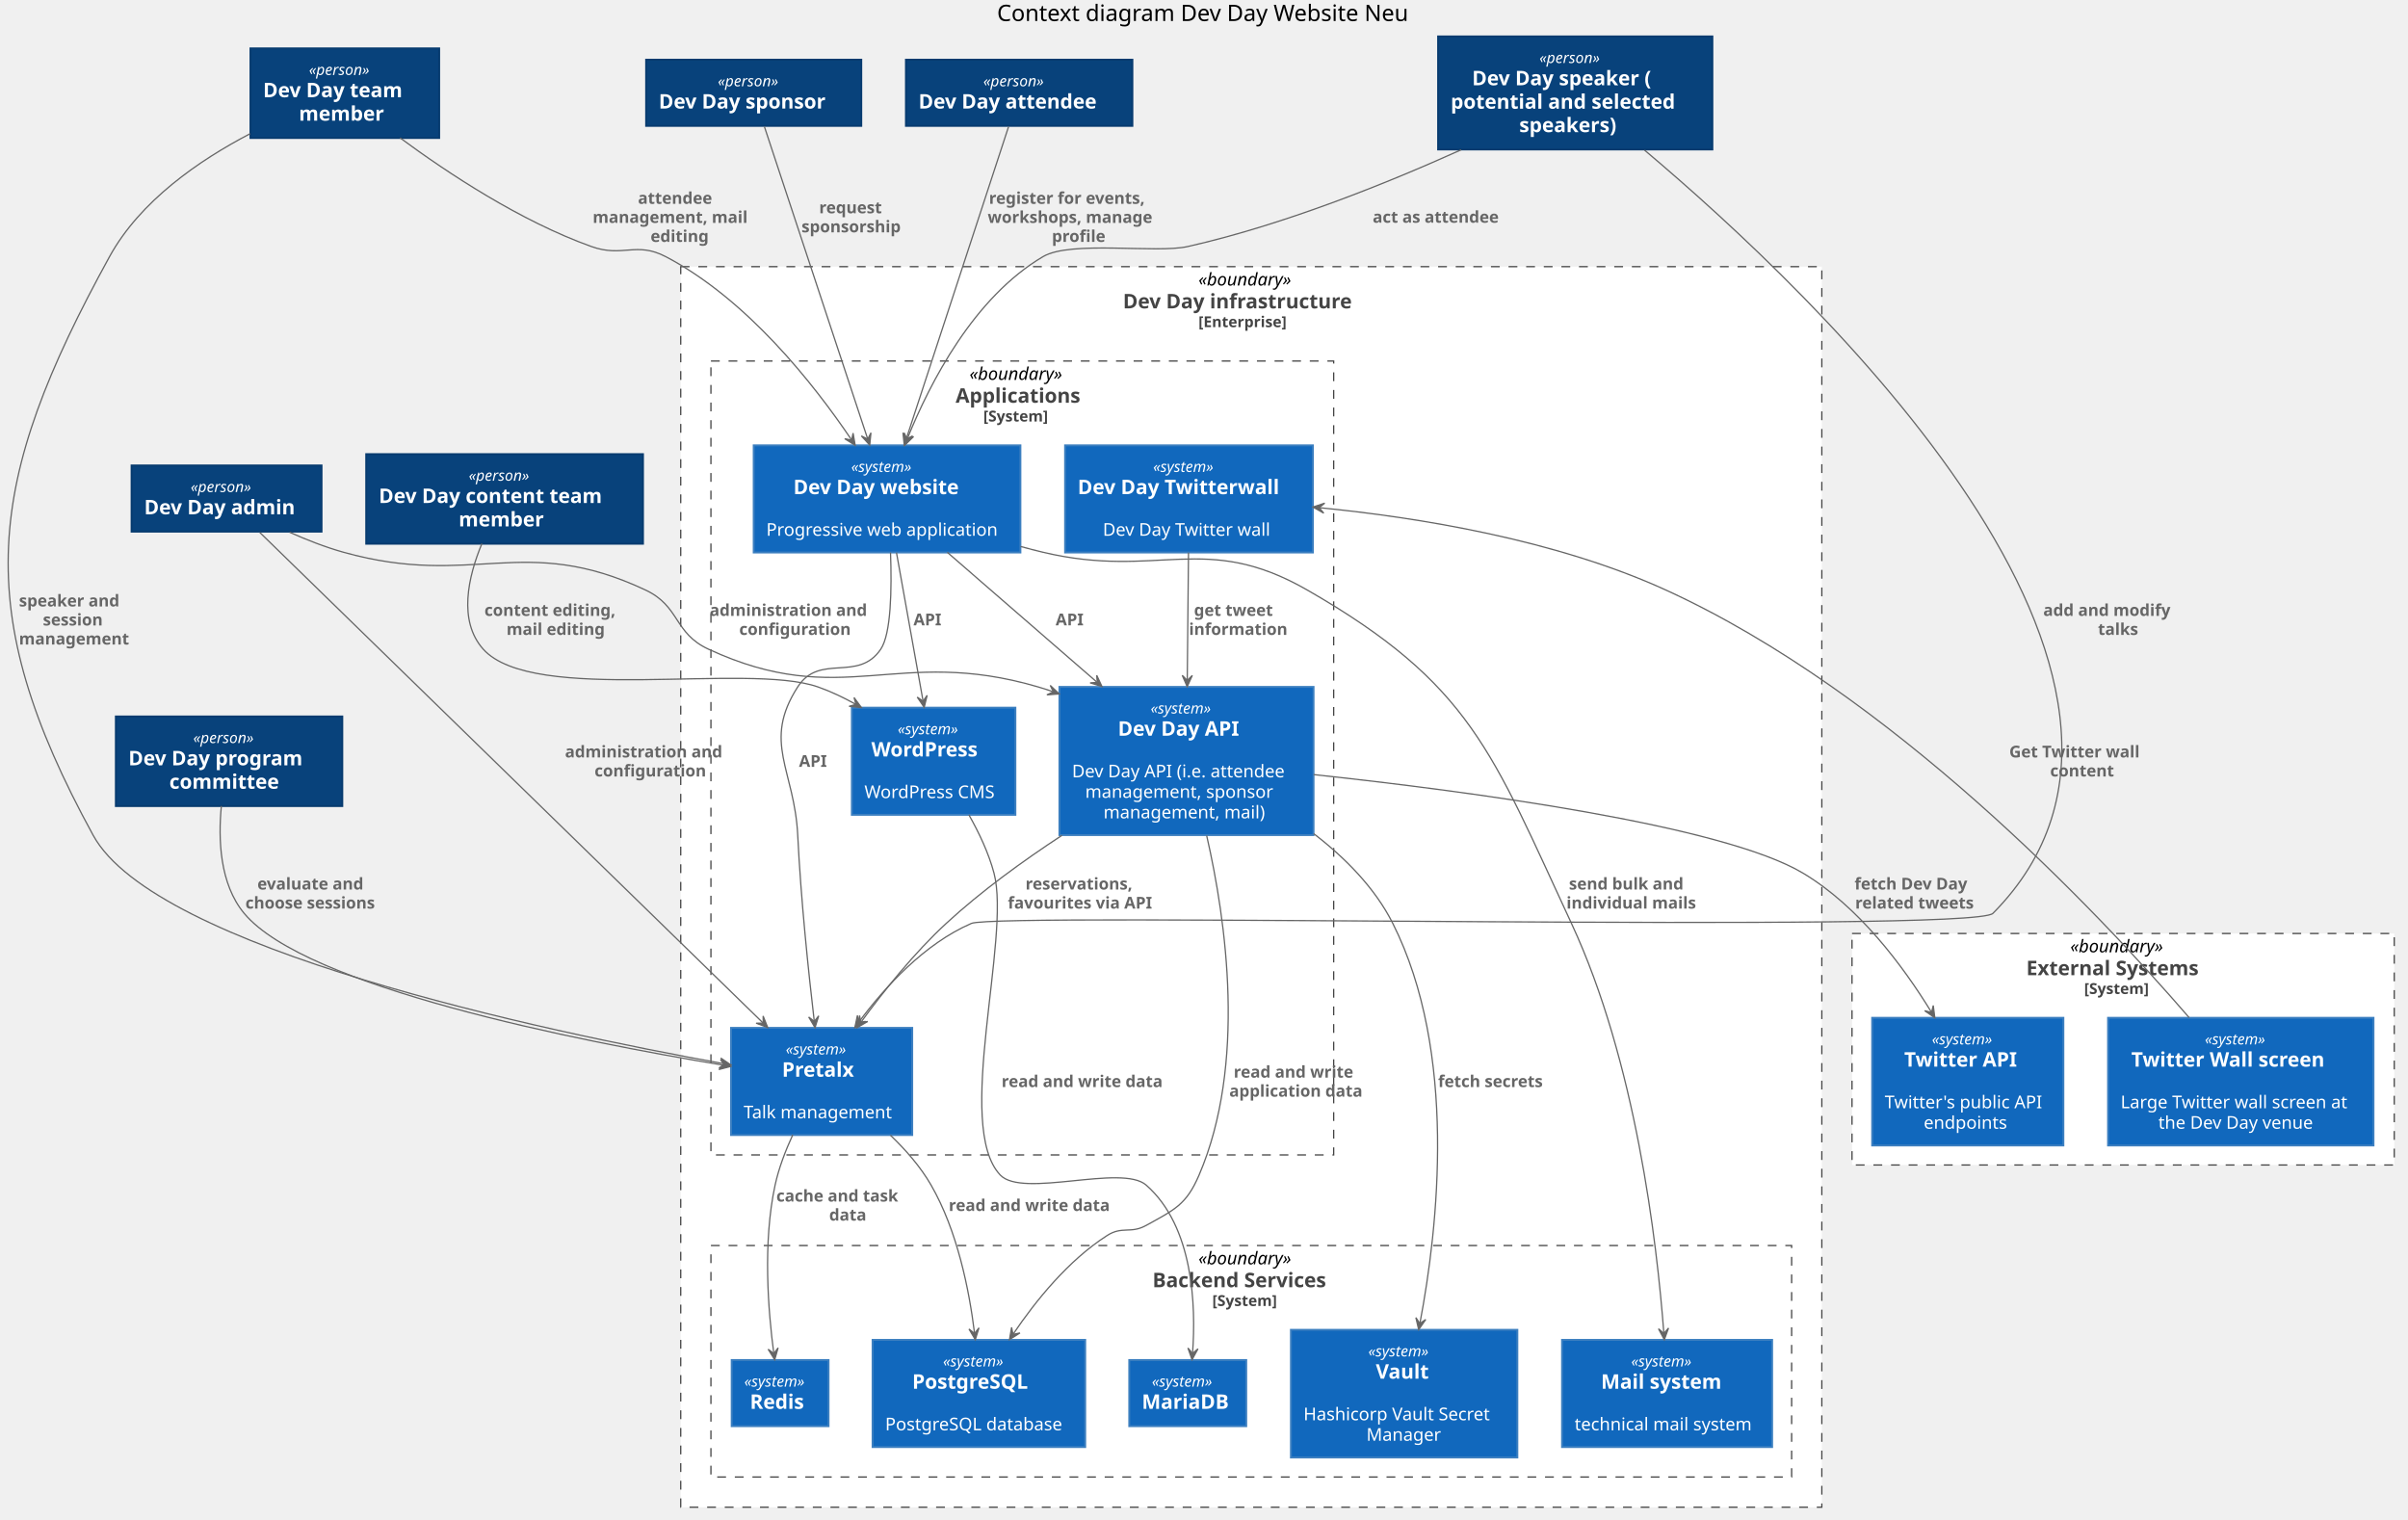
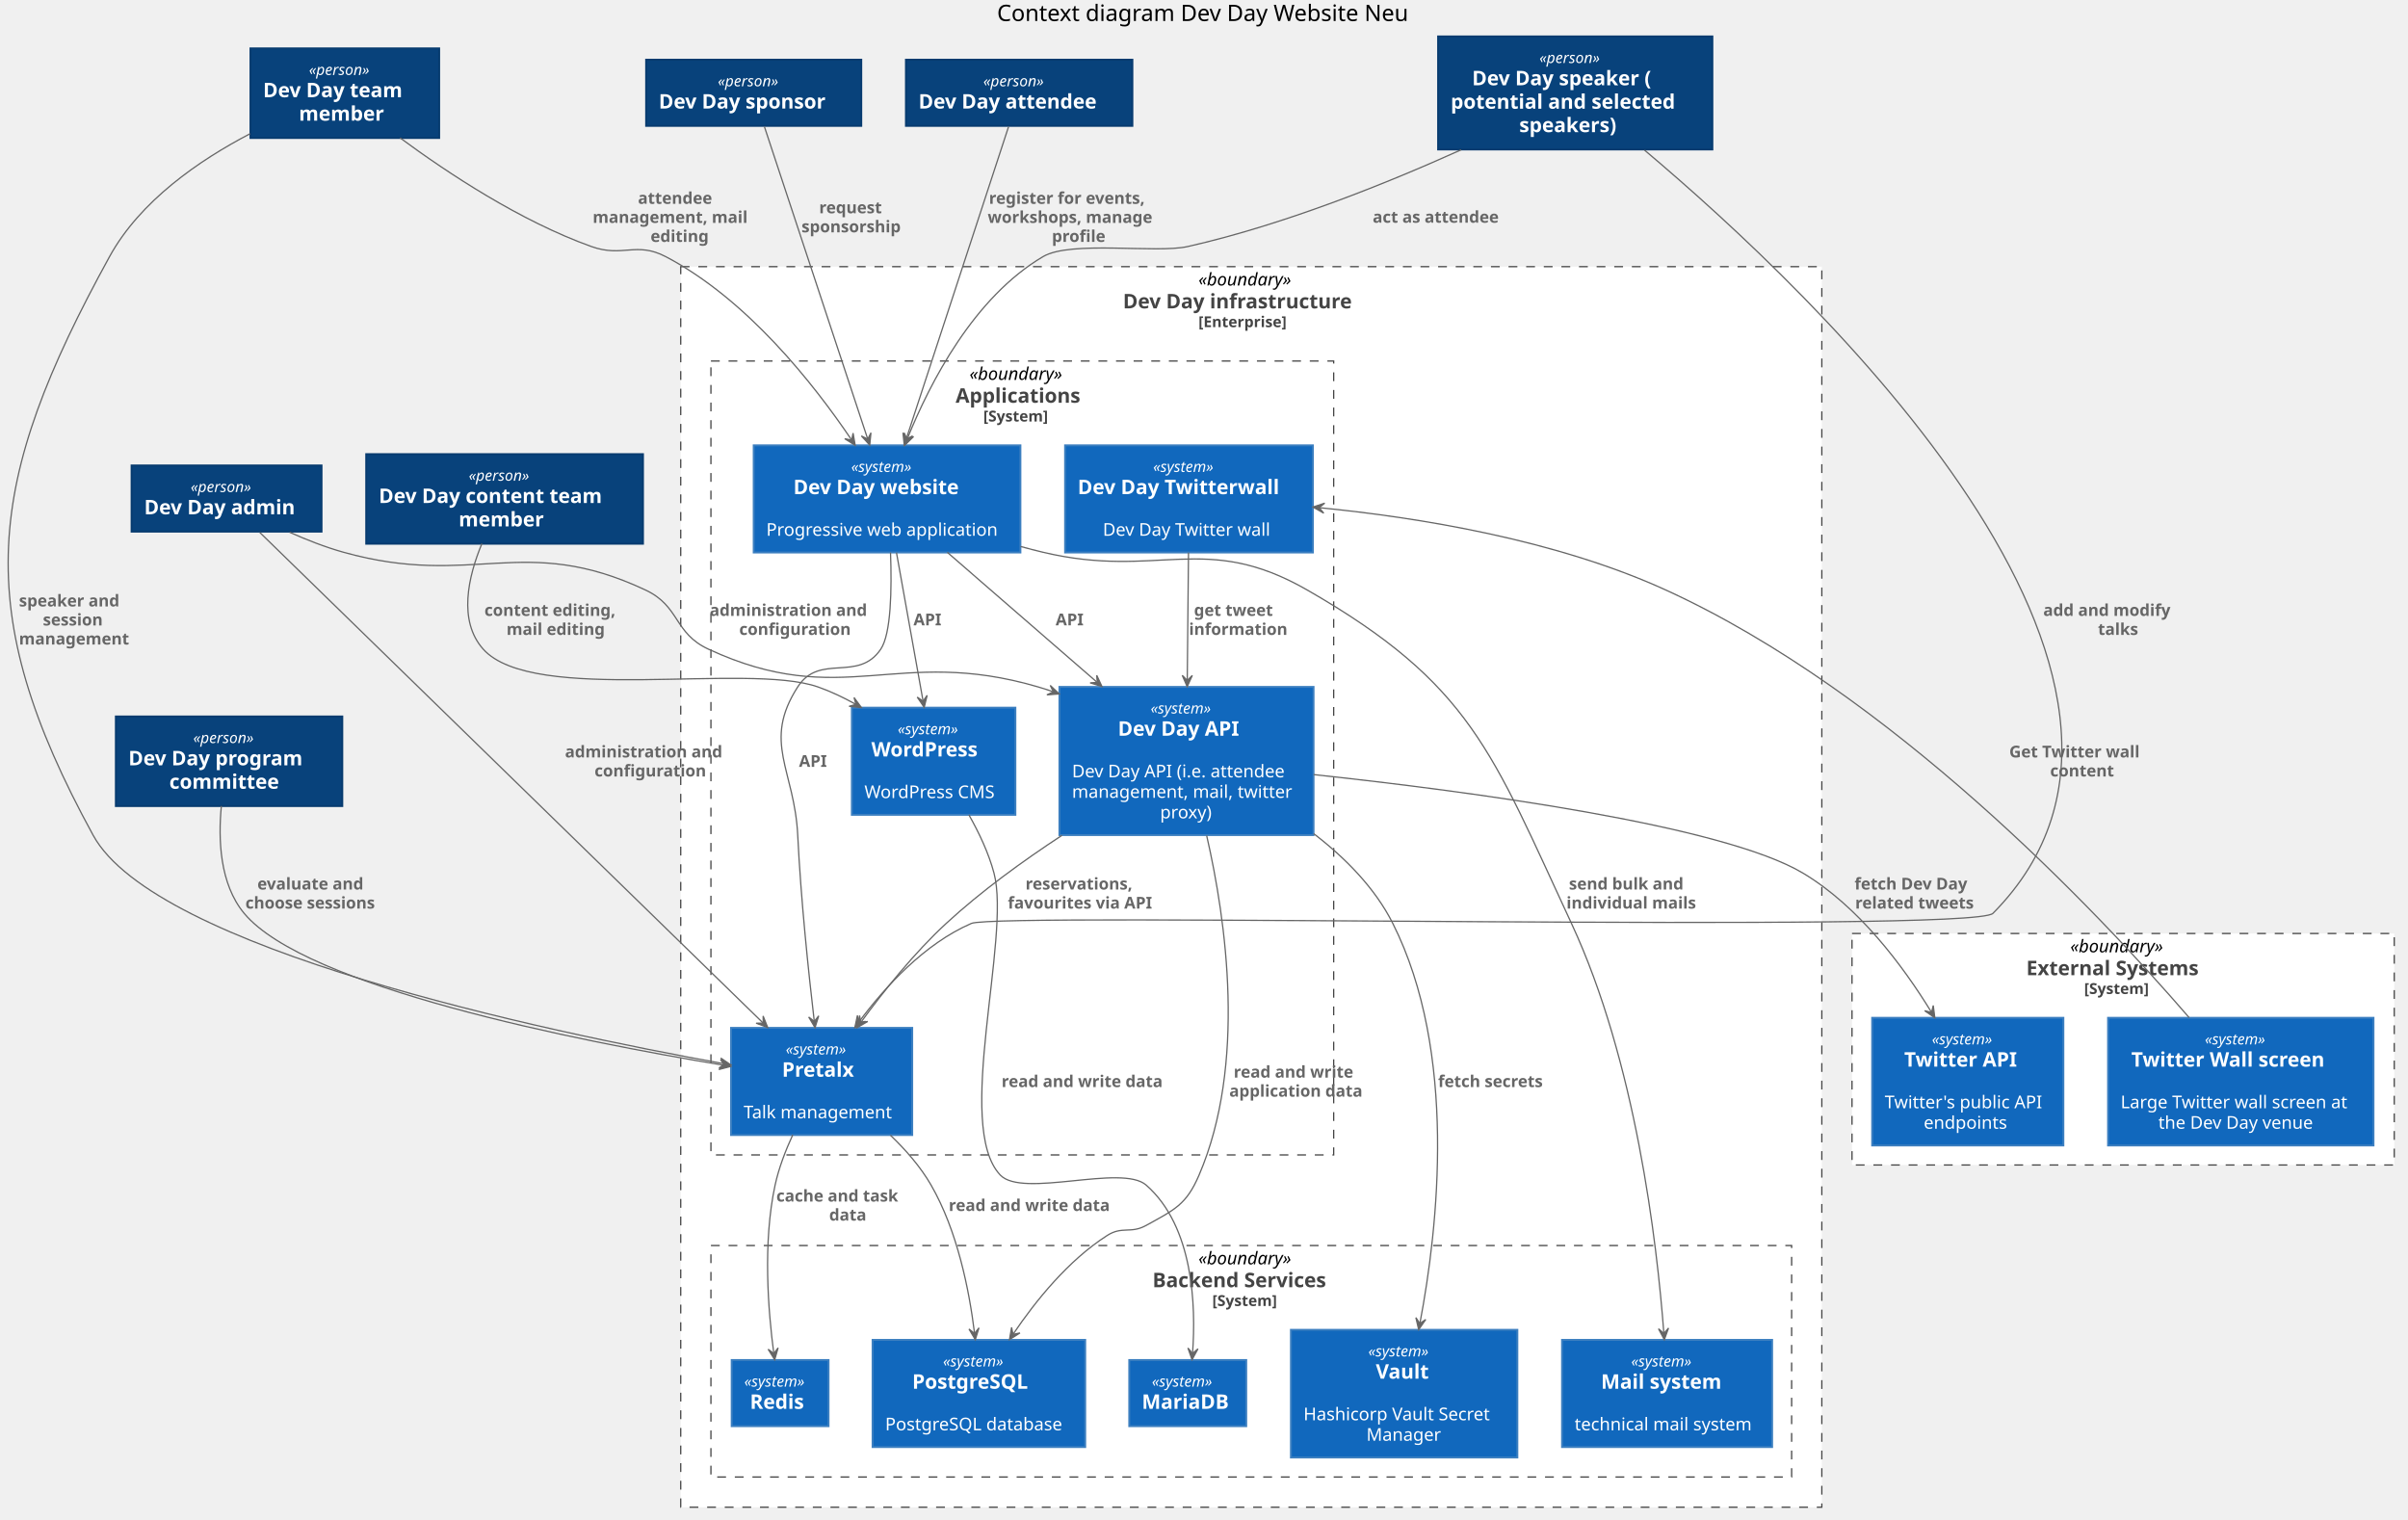
<svg xmlns="http://www.w3.org/2000/svg" contentScriptType="application/ecmascript" contentStyleType="text/css" height="1208px" preserveAspectRatio="none" style="width:1914px;height:1208px;" version="1.1" viewBox="0 0 1914 1208" width="1914px" zoomAndPan="magnify">
  <defs />
  <g>
    <text fill="#000000" font-family="sans-serif" font-size="18" lengthAdjust="spacingAndGlyphs" textLength="352" x="792.5" y="16.708">Context diagram Dev Day Website Neu</text>
    <rect fill="#FFFFFF" height="986" style="stroke: #444444; stroke-width: 1.0; stroke-dasharray: 7.0,7.0;" width="907" x="541.08" y="211.953" />
    <text fill="#000000" font-family="sans-serif" font-size="14" font-style="italic" lengthAdjust="spacingAndGlyphs" textLength="84" x="952.58" y="226.948">«boundary»</text>
    <text fill="#444444" font-family="sans-serif" font-size="16" font-weight="bold" lengthAdjust="spacingAndGlyphs" textLength="204" x="892.58" y="245.102">Dev Day infrastructure</text>
    <text fill="#444444" font-family="sans-serif" font-size="12" font-weight="bold" lengthAdjust="spacingAndGlyphs" textLength="84" x="952.58" y="260.014">[Enterprise]</text>
    <rect fill="#FFFFFF" height="631" style="stroke: #444444; stroke-width: 1.0; stroke-dasharray: 7.0,7.0;" width="495" x="565.08" y="286.953" />
    <text fill="#000000" font-family="sans-serif" font-size="14" font-style="italic" lengthAdjust="spacingAndGlyphs" textLength="84" x="770.58" y="301.948">«boundary»</text>
    <text fill="#444444" font-family="sans-serif" font-size="16" font-weight="bold" lengthAdjust="spacingAndGlyphs" textLength="106" x="759.58" y="320.102">Applications</text>
    <text fill="#444444" font-family="sans-serif" font-size="12" font-weight="bold" lengthAdjust="spacingAndGlyphs" textLength="62" x="781.58" y="335.014">[System]</text>
    <rect fill="#FFFFFF" height="184" style="stroke: #444444; stroke-width: 1.0; stroke-dasharray: 7.0,7.0;" width="859" x="565.08" y="989.953" />
    <text fill="#000000" font-family="sans-serif" font-size="14" font-style="italic" lengthAdjust="spacingAndGlyphs" textLength="84" x="952.58" y="1004.948">«boundary»</text>
    <text fill="#444444" font-family="sans-serif" font-size="16" font-weight="bold" lengthAdjust="spacingAndGlyphs" textLength="157" x="916.08" y="1023.102">Backend Services</text>
    <text fill="#444444" font-family="sans-serif" font-size="12" font-weight="bold" lengthAdjust="spacingAndGlyphs" textLength="62" x="963.58" y="1038.014">[System]</text>
    <rect fill="#FFFFFF" height="184" style="stroke: #444444; stroke-width: 1.0; stroke-dasharray: 7.0,7.0;" width="431" x="1472.08" y="741.953" />
    <text fill="#000000" font-family="sans-serif" font-size="14" font-style="italic" lengthAdjust="spacingAndGlyphs" textLength="84" x="1645.58" y="756.948">«boundary»</text>
    <text fill="#444444" font-family="sans-serif" font-size="16" font-weight="bold" lengthAdjust="spacingAndGlyphs" textLength="154" x="1610.58" y="775.102">External Systems</text>
    <text fill="#444444" font-family="sans-serif" font-size="12" font-weight="bold" lengthAdjust="spacingAndGlyphs" textLength="62" x="1656.58" y="790.014">[System]</text>
    <rect fill="#1168BD" height="85.188" style="stroke: #3C7FC0; stroke-width: 1.5;" width="212" x="599.08" y="353.953" />
    <text fill="#FFFFFF" font-family="sans-serif" font-size="12" font-style="italic" lengthAdjust="spacingAndGlyphs" textLength="57" x="676.58" y="375.092">«system»</text>
    <text fill="#FFFFFF" font-family="sans-serif" font-size="16" font-weight="bold" lengthAdjust="spacingAndGlyphs" textLength="149" x="630.58" y="392.773">Dev Day website</text>
    <text fill="#FFFFFF" font-family="sans-serif" font-size="14" lengthAdjust="spacingAndGlyphs" textLength="0" x="707.08" y="409.542" />
    <text fill="#FFFFFF" font-family="sans-serif" font-size="14" lengthAdjust="spacingAndGlyphs" textLength="192" x="609.08" y="425.839">Progressive web application</text>
    <rect fill="#1168BD" height="117.781" style="stroke: #3C7FC0; stroke-width: 1.5;" width="202" x="842.08" y="545.953" />
    <text fill="#FFFFFF" font-family="sans-serif" font-size="12" font-style="italic" lengthAdjust="spacingAndGlyphs" textLength="57" x="914.58" y="567.092">«system»</text>
    <text fill="#FFFFFF" font-family="sans-serif" font-size="16" font-weight="bold" lengthAdjust="spacingAndGlyphs" textLength="109" x="888.58" y="584.773">Dev Day API</text>
    <text fill="#FFFFFF" font-family="sans-serif" font-size="14" lengthAdjust="spacingAndGlyphs" textLength="0" x="945.08" y="601.542" />
    <text fill="#FFFFFF" font-family="sans-serif" font-size="14" lengthAdjust="spacingAndGlyphs" textLength="178" x="852.08" y="617.839">Dev Day API (i.e. attendee</text>
-     <text fill="#FFFFFF" font-family="sans-serif" font-size="14" lengthAdjust="spacingAndGlyphs" textLength="157" x="862.58" y="634.136">management, sponsor</text>
-     <text fill="#FFFFFF" font-family="sans-serif" font-size="14" lengthAdjust="spacingAndGlyphs" textLength="132" x="877.08" y="650.433">management, mail)</text>
+     <text fill="#FFFFFF" font-family="sans-serif" font-size="14" lengthAdjust="spacingAndGlyphs" textLength="178" x="852.08" y="634.136">management, mail, twitter</text>
+     <text fill="#FFFFFF" font-family="sans-serif" font-size="14" lengthAdjust="spacingAndGlyphs" textLength="42" x="922.08" y="650.433">proxy)</text>
    <rect fill="#1168BD" height="85.188" style="stroke: #3C7FC0; stroke-width: 1.5;" width="197" x="846.58" y="353.953" />
    <text fill="#FFFFFF" font-family="sans-serif" font-size="12" font-style="italic" lengthAdjust="spacingAndGlyphs" textLength="57" x="916.58" y="375.092">«system»</text>
    <text fill="#FFFFFF" font-family="sans-serif" font-size="16" font-weight="bold" lengthAdjust="spacingAndGlyphs" textLength="177" x="856.58" y="392.773">Dev Day Twitterwall</text>
    <text fill="#FFFFFF" font-family="sans-serif" font-size="14" lengthAdjust="spacingAndGlyphs" textLength="0" x="947.08" y="409.542" />
    <text fill="#FFFFFF" font-family="sans-serif" font-size="14" lengthAdjust="spacingAndGlyphs" textLength="137" x="876.58" y="425.839">Dev Day Twitter wall</text>
    <rect fill="#1168BD" height="85.188" style="stroke: #3C7FC0; stroke-width: 1.5;" width="144" x="581.08" y="816.953" />
    <text fill="#FFFFFF" font-family="sans-serif" font-size="12" font-style="italic" lengthAdjust="spacingAndGlyphs" textLength="57" x="624.58" y="838.092">«system»</text>
    <text fill="#FFFFFF" font-family="sans-serif" font-size="16" font-weight="bold" lengthAdjust="spacingAndGlyphs" textLength="63" x="621.58" y="855.773">Pretalx</text>
    <text fill="#FFFFFF" font-family="sans-serif" font-size="14" lengthAdjust="spacingAndGlyphs" textLength="0" x="655.08" y="872.542" />
    <text fill="#FFFFFF" font-family="sans-serif" font-size="14" lengthAdjust="spacingAndGlyphs" textLength="124" x="591.08" y="888.839">Talk management</text>
    <rect fill="#1168BD" height="85.188" style="stroke: #3C7FC0; stroke-width: 1.5;" width="130" x="677.08" y="562.453" />
    <text fill="#FFFFFF" font-family="sans-serif" font-size="12" font-style="italic" lengthAdjust="spacingAndGlyphs" textLength="57" x="713.58" y="583.592">«system»</text>
    <text fill="#FFFFFF" font-family="sans-serif" font-size="16" font-weight="bold" lengthAdjust="spacingAndGlyphs" textLength="99" x="692.58" y="601.273">WordPress</text>
    <text fill="#FFFFFF" font-family="sans-serif" font-size="14" lengthAdjust="spacingAndGlyphs" textLength="0" x="744.08" y="618.042" />
    <text fill="#FFFFFF" font-family="sans-serif" font-size="14" lengthAdjust="spacingAndGlyphs" textLength="110" x="687.08" y="634.339">WordPress CMS</text>
    <rect fill="#1168BD" height="101.484" style="stroke: #3C7FC0; stroke-width: 1.5;" width="180" x="1026.08" y="1056.953" />
    <text fill="#FFFFFF" font-family="sans-serif" font-size="12" font-style="italic" lengthAdjust="spacingAndGlyphs" textLength="57" x="1087.58" y="1078.092">«system»</text>
    <text fill="#FFFFFF" font-family="sans-serif" font-size="16" font-weight="bold" lengthAdjust="spacingAndGlyphs" textLength="45" x="1093.58" y="1095.773">Vault</text>
    <text fill="#FFFFFF" font-family="sans-serif" font-size="14" lengthAdjust="spacingAndGlyphs" textLength="0" x="1118.08" y="1112.542" />
    <text fill="#FFFFFF" font-family="sans-serif" font-size="14" lengthAdjust="spacingAndGlyphs" textLength="156" x="1036.08" y="1128.839">Hashicorp Vault Secret</text>
    <text fill="#FFFFFF" font-family="sans-serif" font-size="14" lengthAdjust="spacingAndGlyphs" textLength="60" x="1086.08" y="1145.136">Manager</text>
    <rect fill="#1168BD" height="85.188" style="stroke: #3C7FC0; stroke-width: 1.5;" width="169" x="693.58" y="1064.953" />
    <text fill="#FFFFFF" font-family="sans-serif" font-size="12" font-style="italic" lengthAdjust="spacingAndGlyphs" textLength="57" x="749.58" y="1086.092">«system»</text>
    <text fill="#FFFFFF" font-family="sans-serif" font-size="16" font-weight="bold" lengthAdjust="spacingAndGlyphs" textLength="106" x="725.08" y="1103.773">PostgreSQL</text>
    <text fill="#FFFFFF" font-family="sans-serif" font-size="14" lengthAdjust="spacingAndGlyphs" textLength="0" x="780.08" y="1120.542" />
    <text fill="#FFFFFF" font-family="sans-serif" font-size="14" lengthAdjust="spacingAndGlyphs" textLength="149" x="703.58" y="1136.839">PostgreSQL database</text>
    <rect fill="#1168BD" height="85.188" style="stroke: #3C7FC0; stroke-width: 1.5;" width="167" x="1241.58" y="1064.953" />
    <text fill="#FFFFFF" font-family="sans-serif" font-size="12" font-style="italic" lengthAdjust="spacingAndGlyphs" textLength="57" x="1296.58" y="1086.092">«system»</text>
    <text fill="#FFFFFF" font-family="sans-serif" font-size="16" font-weight="bold" lengthAdjust="spacingAndGlyphs" textLength="105" x="1272.58" y="1103.773">Mail system</text>
    <text fill="#FFFFFF" font-family="sans-serif" font-size="14" lengthAdjust="spacingAndGlyphs" textLength="0" x="1327.08" y="1120.542" />
    <text fill="#FFFFFF" font-family="sans-serif" font-size="14" lengthAdjust="spacingAndGlyphs" textLength="147" x="1251.58" y="1136.839">technical mail system</text>
    <rect fill="#1168BD" height="52.594" style="stroke: #3C7FC0; stroke-width: 1.5;" width="93" x="897.58" y="1080.953" />
    <text fill="#FFFFFF" font-family="sans-serif" font-size="12" font-style="italic" lengthAdjust="spacingAndGlyphs" textLength="57" x="915.58" y="1102.092">«system»</text>
    <text fill="#FFFFFF" font-family="sans-serif" font-size="16" font-weight="bold" lengthAdjust="spacingAndGlyphs" textLength="73" x="907.58" y="1119.773">MariaDB</text>
    <rect fill="#1168BD" height="52.594" style="stroke: #3C7FC0; stroke-width: 1.5;" width="77" x="581.58" y="1080.953" />
    <text fill="#FFFFFF" font-family="sans-serif" font-size="12" font-style="italic" lengthAdjust="spacingAndGlyphs" textLength="57" x="591.58" y="1102.092">«system»</text>
    <text fill="#FFFFFF" font-family="sans-serif" font-size="16" font-weight="bold" lengthAdjust="spacingAndGlyphs" textLength="48" x="596.08" y="1119.773">Redis</text>
    <rect fill="#1168BD" height="101.484" style="stroke: #3C7FC0; stroke-width: 1.5;" width="152" x="1488.08" y="808.953" />
    <text fill="#FFFFFF" font-family="sans-serif" font-size="12" font-style="italic" lengthAdjust="spacingAndGlyphs" textLength="57" x="1535.58" y="830.092">«system»</text>
    <text fill="#FFFFFF" font-family="sans-serif" font-size="16" font-weight="bold" lengthAdjust="spacingAndGlyphs" textLength="101" x="1513.58" y="847.773">Twitter API</text>
    <text fill="#FFFFFF" font-family="sans-serif" font-size="14" lengthAdjust="spacingAndGlyphs" textLength="0" x="1566.08" y="864.542" />
    <text fill="#FFFFFF" font-family="sans-serif" font-size="14" lengthAdjust="spacingAndGlyphs" textLength="128" x="1498.08" y="880.839">Twitter's public API</text>
    <text fill="#FFFFFF" font-family="sans-serif" font-size="14" lengthAdjust="spacingAndGlyphs" textLength="70" x="1529.08" y="897.136">endpoints</text>
    <rect fill="#1168BD" height="101.484" style="stroke: #3C7FC0; stroke-width: 1.5;" width="211" x="1675.58" y="808.953" />
    <text fill="#FFFFFF" font-family="sans-serif" font-size="12" font-style="italic" lengthAdjust="spacingAndGlyphs" textLength="57" x="1752.58" y="830.092">«system»</text>
    <text fill="#FFFFFF" font-family="sans-serif" font-size="16" font-weight="bold" lengthAdjust="spacingAndGlyphs" textLength="174" x="1694.08" y="847.773">Twitter Wall screen</text>
    <text fill="#FFFFFF" font-family="sans-serif" font-size="14" lengthAdjust="spacingAndGlyphs" textLength="0" x="1783.08" y="864.542" />
    <text fill="#FFFFFF" font-family="sans-serif" font-size="14" lengthAdjust="spacingAndGlyphs" textLength="187" x="1685.58" y="880.839">Large Twitter wall screen at</text>
    <text fill="#FFFFFF" font-family="sans-serif" font-size="14" lengthAdjust="spacingAndGlyphs" textLength="131" x="1715.58" y="897.136">the Dev Day venue</text>
    <rect fill="#08427B" height="52.594" style="stroke: #073B6F; stroke-width: 1.5;" width="151" x="104.58" y="369.953" />
    <text fill="#FFFFFF" font-family="sans-serif" font-size="12" font-style="italic" lengthAdjust="spacingAndGlyphs" textLength="57" x="151.58" y="391.092">«person»</text>
    <text fill="#FFFFFF" font-family="sans-serif" font-size="16" font-weight="bold" lengthAdjust="spacingAndGlyphs" textLength="131" x="114.58" y="408.773">Dev Day admin</text>
    <rect fill="#08427B" height="71.219" style="stroke: #073B6F; stroke-width: 1.5;" width="150" x="199.08" y="38.453" />
    <text fill="#FFFFFF" font-family="sans-serif" font-size="12" font-style="italic" lengthAdjust="spacingAndGlyphs" textLength="57" x="245.58" y="59.592">«person»</text>
    <text fill="#FFFFFF" font-family="sans-serif" font-size="16" font-weight="bold" lengthAdjust="spacingAndGlyphs" textLength="124" x="209.08" y="77.273">Dev Day team</text>
    <text fill="#FFFFFF" font-family="sans-serif" font-size="16" font-weight="bold" lengthAdjust="spacingAndGlyphs" textLength="73" x="237.58" y="95.898">member</text>
    <rect fill="#08427B" height="71.219" style="stroke: #073B6F; stroke-width: 1.5;" width="220" x="291.08" y="360.953" />
    <text fill="#FFFFFF" font-family="sans-serif" font-size="12" font-style="italic" lengthAdjust="spacingAndGlyphs" textLength="57" x="372.58" y="382.092">«person»</text>
    <text fill="#FFFFFF" font-family="sans-serif" font-size="16" font-weight="bold" lengthAdjust="spacingAndGlyphs" textLength="200" x="301.08" y="399.773">Dev Day content team</text>
    <text fill="#FFFFFF" font-family="sans-serif" font-size="16" font-weight="bold" lengthAdjust="spacingAndGlyphs" textLength="73" x="364.58" y="418.398">member</text>
    <rect fill="#08427B" height="89.844" style="stroke: #073B6F; stroke-width: 1.5;" width="218" x="1143.08" y="28.953" />
    <text fill="#FFFFFF" font-family="sans-serif" font-size="12" font-style="italic" lengthAdjust="spacingAndGlyphs" textLength="57" x="1223.58" y="50.092">«person»</text>
    <text fill="#FFFFFF" font-family="sans-serif" font-size="16" font-weight="bold" lengthAdjust="spacingAndGlyphs" textLength="164" x="1170.08" y="67.773">Dev Day speaker (</text>
    <text fill="#FFFFFF" font-family="sans-serif" font-size="16" font-weight="bold" lengthAdjust="spacingAndGlyphs" textLength="198" x="1153.08" y="86.398">potential and selected</text>
    <text fill="#FFFFFF" font-family="sans-serif" font-size="16" font-weight="bold" lengthAdjust="spacingAndGlyphs" textLength="89" x="1207.58" y="105.023">speakers)</text>
    <rect fill="#08427B" height="52.594" style="stroke: #073B6F; stroke-width: 1.5;" width="171" x="513.58" y="47.453" />
    <text fill="#FFFFFF" font-family="sans-serif" font-size="12" font-style="italic" lengthAdjust="spacingAndGlyphs" textLength="57" x="570.58" y="68.592">«person»</text>
    <text fill="#FFFFFF" font-family="sans-serif" font-size="16" font-weight="bold" lengthAdjust="spacingAndGlyphs" textLength="151" x="523.58" y="86.273">Dev Day sponsor</text>
    <rect fill="#08427B" height="52.594" style="stroke: #073B6F; stroke-width: 1.5;" width="180" x="720.08" y="47.453" />
    <text fill="#FFFFFF" font-family="sans-serif" font-size="12" font-style="italic" lengthAdjust="spacingAndGlyphs" textLength="57" x="781.58" y="68.592">«person»</text>
    <text fill="#FFFFFF" font-family="sans-serif" font-size="16" font-weight="bold" lengthAdjust="spacingAndGlyphs" textLength="160" x="730.08" y="86.273">Dev Day attendee</text>
    <rect fill="#08427B" height="71.219" style="stroke: #073B6F; stroke-width: 1.5;" width="180" x="92.08" y="569.453" />
    <text fill="#FFFFFF" font-family="sans-serif" font-size="12" font-style="italic" lengthAdjust="spacingAndGlyphs" textLength="57" x="153.58" y="590.592">«person»</text>
    <text fill="#FFFFFF" font-family="sans-serif" font-size="16" font-weight="bold" lengthAdjust="spacingAndGlyphs" textLength="154" x="102.08" y="608.273">Dev Day program</text>
    <text fill="#FFFFFF" font-family="sans-serif" font-size="16" font-weight="bold" lengthAdjust="spacingAndGlyphs" textLength="95" x="134.58" y="626.898">committee</text>
    <path d="M752.96,438.993 C787.01,468.543 833.33,508.733 871.73,542.043 " fill="none" id="DevDayPWA-&gt;DevDayAPI" style="stroke: #666666; stroke-width: 1.0;" />
    <polygon fill="#666666" points="875.9,545.663,871.742,536.735,872.13,542.379,866.486,542.767,875.9,545.663" style="stroke: #666666; stroke-width: 1.0;" />
    <text fill="#666666" font-family="sans-serif" font-size="13" font-weight="bold" lengthAdjust="spacingAndGlyphs" textLength="24" x="839.08" y="497.02">API</text>
    <path d="M707.83,439.203 C708.91,468.203 708.31,503.743 700.08,515.953 C682.07,542.673 651.52,518.863 634.08,545.953 C605.69,590.043 631.53,611.573 634.08,663.953 C636.55,714.543 642.6,772.283 647.21,811.623 " fill="none" id="DevDayPWA-&gt;Pretalx" style="stroke: #666666; stroke-width: 1.0;" />
    <polygon fill="#666666" points="647.83,816.803,650.75,807.397,647.245,811.837,642.804,808.333,647.83,816.803" style="stroke: #666666; stroke-width: 1.0;" />
    <text fill="#666666" font-family="sans-serif" font-size="13" font-weight="bold" lengthAdjust="spacingAndGlyphs" textLength="24" x="635.08" y="609.52">API</text>
    <path d="M712.57,439.243 C718.69,473.393 727.33,521.643 733.68,557.093 " fill="none" id="DevDayPWA-&gt;CMS" style="stroke: #666666; stroke-width: 1.0;" />
    <polygon fill="#666666" points="734.6,562.223,736.94,552.656,733.713,557.302,729.067,554.075,734.6,562.223" style="stroke: #666666; stroke-width: 1.0;" />
    <text fill="#666666" font-family="sans-serif" font-size="13" font-weight="bold" lengthAdjust="spacingAndGlyphs" textLength="24" x="726.08" y="497.02">API</text>
    <path d="M811.26,434.373 C817.26,436.023 823.23,437.563 829.08,438.953 C920.83,460.673 957.32,422.003 1039.08,468.953 C1169.4,543.793 1185.66,597.713 1249.08,733.953 C1300.09,843.513 1317.01,986.913 1322.51,1059.693 " fill="none" id="DevDayPWA-&gt;TMS" style="stroke: #666666; stroke-width: 1.0;" />
    <polygon fill="#666666" points="1322.89,1064.813,1326.237,1055.55,1322.533,1059.826,1318.257,1056.122,1322.89,1064.813" style="stroke: #666666; stroke-width: 1.0;" />
    <text fill="#666666" font-family="sans-serif" font-size="13" font-weight="bold" lengthAdjust="spacingAndGlyphs" textLength="106" x="1247.08" y="707.02">send bulk and</text>
    <text fill="#666666" font-family="sans-serif" font-size="13" font-weight="bold" lengthAdjust="spacingAndGlyphs" textLength="115" x="1245.08" y="722.153">individual mails</text>
    <path d="M1740.09,808.863 C1666.54,723.653 1503.05,550.723 1324.08,468.953 C1236.33,428.853 1127.29,411.243 1048.73,403.513 " fill="none" id="ScreenAtDevDay-&gt;TwitterWall" style="stroke: #666666; stroke-width: 1.0;" />
    <polygon fill="#666666" points="1043.6,403.013,1052.17,407.867,1048.576,403.498,1052.945,399.905,1043.6,403.013" style="stroke: #666666; stroke-width: 1.0;" />
    <text fill="#666666" font-family="sans-serif" font-size="13" font-weight="bold" lengthAdjust="spacingAndGlyphs" textLength="116" x="1597.08" y="602.02">Get Twitter wall</text>
    <text fill="#666666" font-family="sans-serif" font-size="13" font-weight="bold" lengthAdjust="spacingAndGlyphs" textLength="56" x="1629.58" y="617.153">content</text>
    <path d="M844.06,663.983 C813.1,684.253 779.82,708.383 752.08,733.953 C726.65,757.393 702.4,787.703 684.27,812.543 " fill="none" id="DevDayAPI-&gt;Pretalx" style="stroke: #666666; stroke-width: 1.0;" />
    <polygon fill="#666666" points="681.19,816.803,689.721,811.881,684.133,812.761,683.253,807.173,681.19,816.803" style="stroke: #666666; stroke-width: 1.0;" />
    <text fill="#666666" font-family="sans-serif" font-size="13" font-weight="bold" lengthAdjust="spacingAndGlyphs" textLength="96" x="815.08" y="707.02">reservations,</text>
    <text fill="#666666" font-family="sans-serif" font-size="13" font-weight="bold" lengthAdjust="spacingAndGlyphs" textLength="129" x="801.08" y="722.153">favourites via API</text>
    <path d="M1044.24,662.623 C1069.22,681.833 1092.88,705.723 1107.08,733.953 C1158.61,836.383 1143.1,975.543 1128.68,1051.463 " fill="none" id="DevDayAPI-&gt;Vault" style="stroke: #666666; stroke-width: 1.0;" />
    <polygon fill="#666666" points="1127.64,1056.823,1133.264,1048.738,1128.582,1051.913,1125.408,1047.231,1127.64,1056.823" style="stroke: #666666; stroke-width: 1.0;" />
    <text fill="#666666" font-family="sans-serif" font-size="13" font-weight="bold" lengthAdjust="spacingAndGlyphs" textLength="97" x="1143.08" y="864.02">fetch secrets</text>
    <path d="M959.11,664.093 C974.65,731.873 990.84,845.853 953.08,933.953 C942.93,957.643 933.62,961.443 911.08,973.953 C898.64,980.863 892.07,974.293 880.08,981.953 C849.24,1001.653 823.25,1033.793 805.23,1060.483 " fill="none" id="DevDayAPI-&gt;PostgreSQL" style="stroke: #666666; stroke-width: 1.0;" />
    <polygon fill="#666666" points="802.4,1064.713,810.721,1059.444,805.173,1060.553,804.064,1055.006,802.4,1064.713" style="stroke: #666666; stroke-width: 1.0;" />
    <text fill="#666666" font-family="sans-serif" font-size="13" font-weight="bold" lengthAdjust="spacingAndGlyphs" textLength="109" x="980.58" y="856.52">read and write</text>
    <text fill="#666666" font-family="sans-serif" font-size="13" font-weight="bold" lengthAdjust="spacingAndGlyphs" textLength="121" x="977.08" y="871.653">application data</text>
    <path d="M1044.23,615.653 C1167.97,628.963 1368.93,655.673 1433.08,693.953 C1477.22,720.293 1512.43,767.403 1535.18,804.483 " fill="none" id="DevDayAPI-&gt;TwitterAPI" style="stroke: #666666; stroke-width: 1.0;" />
    <polygon fill="#666666" points="1537.89,808.953,1536.651,799.183,1535.301,804.676,1529.807,803.325,1537.89,808.953" style="stroke: #666666; stroke-width: 1.0;" />
    <text fill="#666666" font-family="sans-serif" font-size="13" font-weight="bold" lengthAdjust="spacingAndGlyphs" textLength="104" x="1474.08" y="707.02">fetch Dev Day</text>
    <text fill="#666666" font-family="sans-serif" font-size="13" font-weight="bold" lengthAdjust="spacingAndGlyphs" textLength="108" x="1474.58" y="722.153">related tweets</text>
    <path d="M770.11,647.633 C778.12,661.743 785.83,677.973 790.08,693.953 C803.8,745.503 758.28,895.333 795.08,933.953 C812.91,952.653 891.67,924.903 911.08,941.953 C948.62,974.933 950.67,1037.593 947.93,1075.333 " fill="none" id="CMS-&gt;MariaDB" style="stroke: #666666; stroke-width: 1.0;" />
    <polygon fill="#666666" points="947.5,1080.713,952.209,1072.063,947.901,1075.729,944.235,1071.421,947.5,1080.713" style="stroke: #666666; stroke-width: 1.0;" />
    <text fill="#666666" font-family="sans-serif" font-size="13" font-weight="bold" lengthAdjust="spacingAndGlyphs" textLength="148" x="796.08" y="864.02">read and write data</text>
    <path d="M707.73,902.273 C719.93,913.933 731.71,927.423 740.08,941.953 C760.99,978.263 770.4,1025.323 774.63,1059.803 " fill="none" id="Pretalx-&gt;PostgreSQL" style="stroke: #666666; stroke-width: 1.0;" />
    <polygon fill="#666666" points="775.22,1064.793,778.139,1055.387,774.635,1059.828,770.194,1056.323,775.22,1064.793" style="stroke: #666666; stroke-width: 1.0;" />
    <text fill="#666666" font-family="sans-serif" font-size="13" font-weight="bold" lengthAdjust="spacingAndGlyphs" textLength="148" x="754.08" y="962.52">read and write data</text>
    <path d="M630.12,901.993 C624.37,914.463 619.01,928.433 616.08,941.953 C606.19,987.673 610.59,1042.203 615.04,1075.573 " fill="none" id="Pretalx-&gt;Redis" style="stroke: #666666; stroke-width: 1.0;" />
    <polygon fill="#666666" points="615.76,1080.743,618.489,1071.28,615.075,1075.79,610.564,1072.376,615.76,1080.743" style="stroke: #666666; stroke-width: 1.0;" />
    <text fill="#666666" font-family="sans-serif" font-size="13" font-weight="bold" lengthAdjust="spacingAndGlyphs" textLength="113" x="617.08" y="955.02">cache and task</text>
    <text fill="#666666" font-family="sans-serif" font-size="13" font-weight="bold" lengthAdjust="spacingAndGlyphs" textLength="34" x="659.08" y="970.153">data</text>
    <path d="M944.68,439.243 C944.39,468.323 944.01,507.643 943.69,540.573 " fill="none" id="TwitterWall-&gt;DevDayAPI" style="stroke: #666666; stroke-width: 1.0;" />
    <polygon fill="#666666" points="943.64,545.793,947.717,536.828,943.683,540.793,939.717,536.759,943.64,545.793" style="stroke: #666666; stroke-width: 1.0;" />
    <text fill="#666666" font-family="sans-serif" font-size="13" font-weight="bold" lengthAdjust="spacingAndGlyphs" textLength="72" x="949.08" y="489.52">get tweet</text>
    <text fill="#666666" font-family="sans-serif" font-size="13" font-weight="bold" lengthAdjust="spacingAndGlyphs" textLength="85" x="945.08" y="504.653">information</text>
    <path d="M230.24,423.073 C243.84,429.123 258.78,434.963 273.08,438.953 C376.62,467.833 415.8,423.223 513.08,468.953 C540.68,481.923 535.41,503.123 563.08,515.953 C669.41,565.263 712.62,512.953 825.08,545.953 C829.1,547.133 833.14,548.433 837.19,549.853 " fill="none" id="DevDayAdmin-&gt;DevDayAPI" style="stroke: #666666; stroke-width: 1.0;" />
    <polygon fill="#666666" points="841.94,551.553,834.812,544.756,837.232,549.87,832.119,552.289,841.94,551.553" style="stroke: #666666; stroke-width: 1.0;" />
    <text fill="#666666" font-family="sans-serif" font-size="13" font-weight="bold" lengthAdjust="spacingAndGlyphs" textLength="140" x="564.08" y="489.52">administration and</text>
    <text fill="#666666" font-family="sans-serif" font-size="13" font-weight="bold" lengthAdjust="spacingAndGlyphs" textLength="98" x="587.58" y="504.653">configuration</text>
    <path d="M206.52,423.223 C283.55,498.293 508.46,717.503 606.5,813.053 " fill="none" id="DevDayAdmin-&gt;Pretalx" style="stroke: #666666; stroke-width: 1.0;" />
    <polygon fill="#666666" points="610.22,816.673,606.573,807.524,606.642,813.181,600.986,813.249,610.22,816.673" style="stroke: #666666; stroke-width: 1.0;" />
    <text fill="#666666" font-family="sans-serif" font-size="13" font-weight="bold" lengthAdjust="spacingAndGlyphs" textLength="140" x="449.08" y="602.02">administration and</text>
    <text fill="#666666" font-family="sans-serif" font-size="13" font-weight="bold" lengthAdjust="spacingAndGlyphs" textLength="98" x="472.58" y="617.153">configuration</text>
    <path d="M318.02,109.603 C356.02,137.663 413.61,175.723 470.08,195.953 C494.99,204.873 505.62,191.703 529.08,203.953 C593.45,237.563 646.4,304.513 676.88,349.653 " fill="none" id="DevDayTeam-&gt;DevDayPWA" style="stroke: #666666; stroke-width: 1.0;" />
    <polygon fill="#666666" points="679.75,353.953,678.063,344.25,676.967,349.8,671.417,348.703,679.75,353.953" style="stroke: #666666; stroke-width: 1.0;" />
    <text fill="#666666" font-family="sans-serif" font-size="13" font-weight="bold" lengthAdjust="spacingAndGlyphs" textLength="67" x="507.08" y="162.02">attendee</text>
    <text fill="#666666" font-family="sans-serif" font-size="13" font-weight="bold" lengthAdjust="spacingAndGlyphs" textLength="139" x="471.08" y="177.153">management, mail</text>
    <text fill="#666666" font-family="sans-serif" font-size="13" font-weight="bold" lengthAdjust="spacingAndGlyphs" textLength="52" x="517.08" y="192.286">editing</text>
    <path d="M198.81,106.273 C158.14,127.463 111.39,159.713 87.08,203.953 C-11.42,383.203 -24.16,484.563 74.08,663.953 C123.44,754.093 429.97,819.233 575.95,845.563 " fill="none" id="DevDayTeam-&gt;Pretalx" style="stroke: #666666; stroke-width: 1.0;" />
    <polygon fill="#666666" points="581.07,846.483,572.922,840.95,576.149,845.596,571.503,848.823,581.07,846.483" style="stroke: #666666; stroke-width: 1.0;" />
    <text fill="#666666" font-family="sans-serif" font-size="13" font-weight="bold" lengthAdjust="spacingAndGlyphs" textLength="93" x="15.08" y="482.02">speaker and</text>
    <text fill="#666666" font-family="sans-serif" font-size="13" font-weight="bold" lengthAdjust="spacingAndGlyphs" textLength="55" x="34.08" y="497.153">session</text>
    <text fill="#666666" font-family="sans-serif" font-size="13" font-weight="bold" lengthAdjust="spacingAndGlyphs" textLength="98" x="15.08" y="512.286">management</text>
    <path d="M383.05,432.023 C372.18,458.203 363.93,493.403 384.08,515.953 C423.72,560.313 593.95,526.263 650.08,545.953 C660.28,549.533 670.51,554.403 680.26,559.823 " fill="none" id="DevDayContentTeam-&gt;CMS" style="stroke: #666666; stroke-width: 1.0;" />
    <polygon fill="#666666" points="684.7,562.343,678.845,554.423,680.351,559.876,674.898,561.382,684.7,562.343" style="stroke: #666666; stroke-width: 1.0;" />
    <text fill="#666666" font-family="sans-serif" font-size="13" font-weight="bold" lengthAdjust="spacingAndGlyphs" textLength="118" x="385.08" y="489.52">content editing,</text>
    <text fill="#666666" font-family="sans-serif" font-size="13" font-weight="bold" lengthAdjust="spacingAndGlyphs" textLength="88" x="402.58" y="504.653">mail editing</text>
    <path d="M607.58,100.643 C625.42,154.603 667.03,280.413 689.7,348.943 " fill="none" id="DevDaySponsor-&gt;DevDayPWA" style="stroke: #666666; stroke-width: 1.0;" />
    <polygon fill="#666666" points="691.3,353.773,692.275,343.973,689.732,349.025,684.679,346.482,691.3,353.773" style="stroke: #666666; stroke-width: 1.0;" />
    <text fill="#666666" font-family="sans-serif" font-size="13" font-weight="bold" lengthAdjust="spacingAndGlyphs" textLength="57" x="651.08" y="169.52">request</text>
    <text fill="#666666" font-family="sans-serif" font-size="13" font-weight="bold" lengthAdjust="spacingAndGlyphs" textLength="90" x="637.08" y="184.653">sponsorship</text>
    <path d="M1307.16,119.333 C1442.52,233.373 1767.53,540.693 1584.08,725.953 C1568.21,741.983 792.78,724.983 772.08,733.953 C734.82,750.103 703.6,784.163 682.5,812.573 " fill="none" id="DevDaySpeaker-&gt;Pretalx" style="stroke: #666666; stroke-width: 1.0;" />
    <polygon fill="#666666" points="679.46,816.723,687.991,811.801,682.403,812.681,681.523,807.093,679.46,816.723" style="stroke: #666666; stroke-width: 1.0;" />
    <text fill="#666666" font-family="sans-serif" font-size="13" font-weight="bold" lengthAdjust="spacingAndGlyphs" textLength="118" x="1624.08" y="489.52">add and modify</text>
    <text fill="#666666" font-family="sans-serif" font-size="13" font-weight="bold" lengthAdjust="spacingAndGlyphs" textLength="36" x="1667.58" y="504.653">talks</text>
    <path d="M1161.41,119.053 C1101.25,146.173 1019.74,178.883 944.08,195.953 C919.09,201.593 851.15,190.943 829.08,203.953 C774.27,236.273 739.42,303.443 721.06,348.993 " fill="none" id="DevDaySpeaker-&gt;DevDayPWA" style="stroke: #666666; stroke-width: 1.0;" />
    <polygon fill="#666666" points="719.12,353.883,726.158,346.994,720.965,349.236,718.722,344.042,719.12,353.883" style="stroke: #666666; stroke-width: 1.0;" />
    <text fill="#666666" font-family="sans-serif" font-size="13" font-weight="bold" lengthAdjust="spacingAndGlyphs" textLength="117" x="1091.08" y="177.02">act as attendee</text>
    <path d="M801.67,100.643 C783.99,154.603 742.77,280.413 720.32,348.943 " fill="none" id="DevDayAttendee-&gt;DevDayPWA" style="stroke: #666666; stroke-width: 1.0;" />
    <polygon fill="#666666" points="718.74,353.773,725.341,346.464,720.295,349.021,717.738,343.975,718.74,353.773" style="stroke: #666666; stroke-width: 1.0;" />
    <text fill="#666666" font-family="sans-serif" font-size="13" font-weight="bold" lengthAdjust="spacingAndGlyphs" textLength="143" x="786.08" y="162.02">register for events,</text>
    <text fill="#666666" font-family="sans-serif" font-size="13" font-weight="bold" lengthAdjust="spacingAndGlyphs" textLength="150" x="785.08" y="177.153">workshops, manage</text>
    <text fill="#666666" font-family="sans-serif" font-size="13" font-weight="bold" lengthAdjust="spacingAndGlyphs" textLength="48" x="836.08" y="192.286">profile</text>
    <path d="M175.96,640.643 C173.37,666.983 174.58,702.553 194.08,725.953 C242.87,784.503 458.13,827.273 575.73,846.743 " fill="none" id="DevDayCommittee-&gt;Pretalx" style="stroke: #666666; stroke-width: 1.0;" />
    <polygon fill="#666666" points="580.91,847.593,572.68,842.183,575.976,846.78,571.38,850.077,580.91,847.593" style="stroke: #666666; stroke-width: 1.0;" />
    <text fill="#666666" font-family="sans-serif" font-size="13" font-weight="bold" lengthAdjust="spacingAndGlyphs" textLength="96" x="204.58" y="707.02">evaluate and</text>
    <text fill="#666666" font-family="sans-serif" font-size="13" font-weight="bold" lengthAdjust="spacingAndGlyphs" textLength="120" x="195.08" y="722.153">choose sessions</text>
  </g>
</svg>
